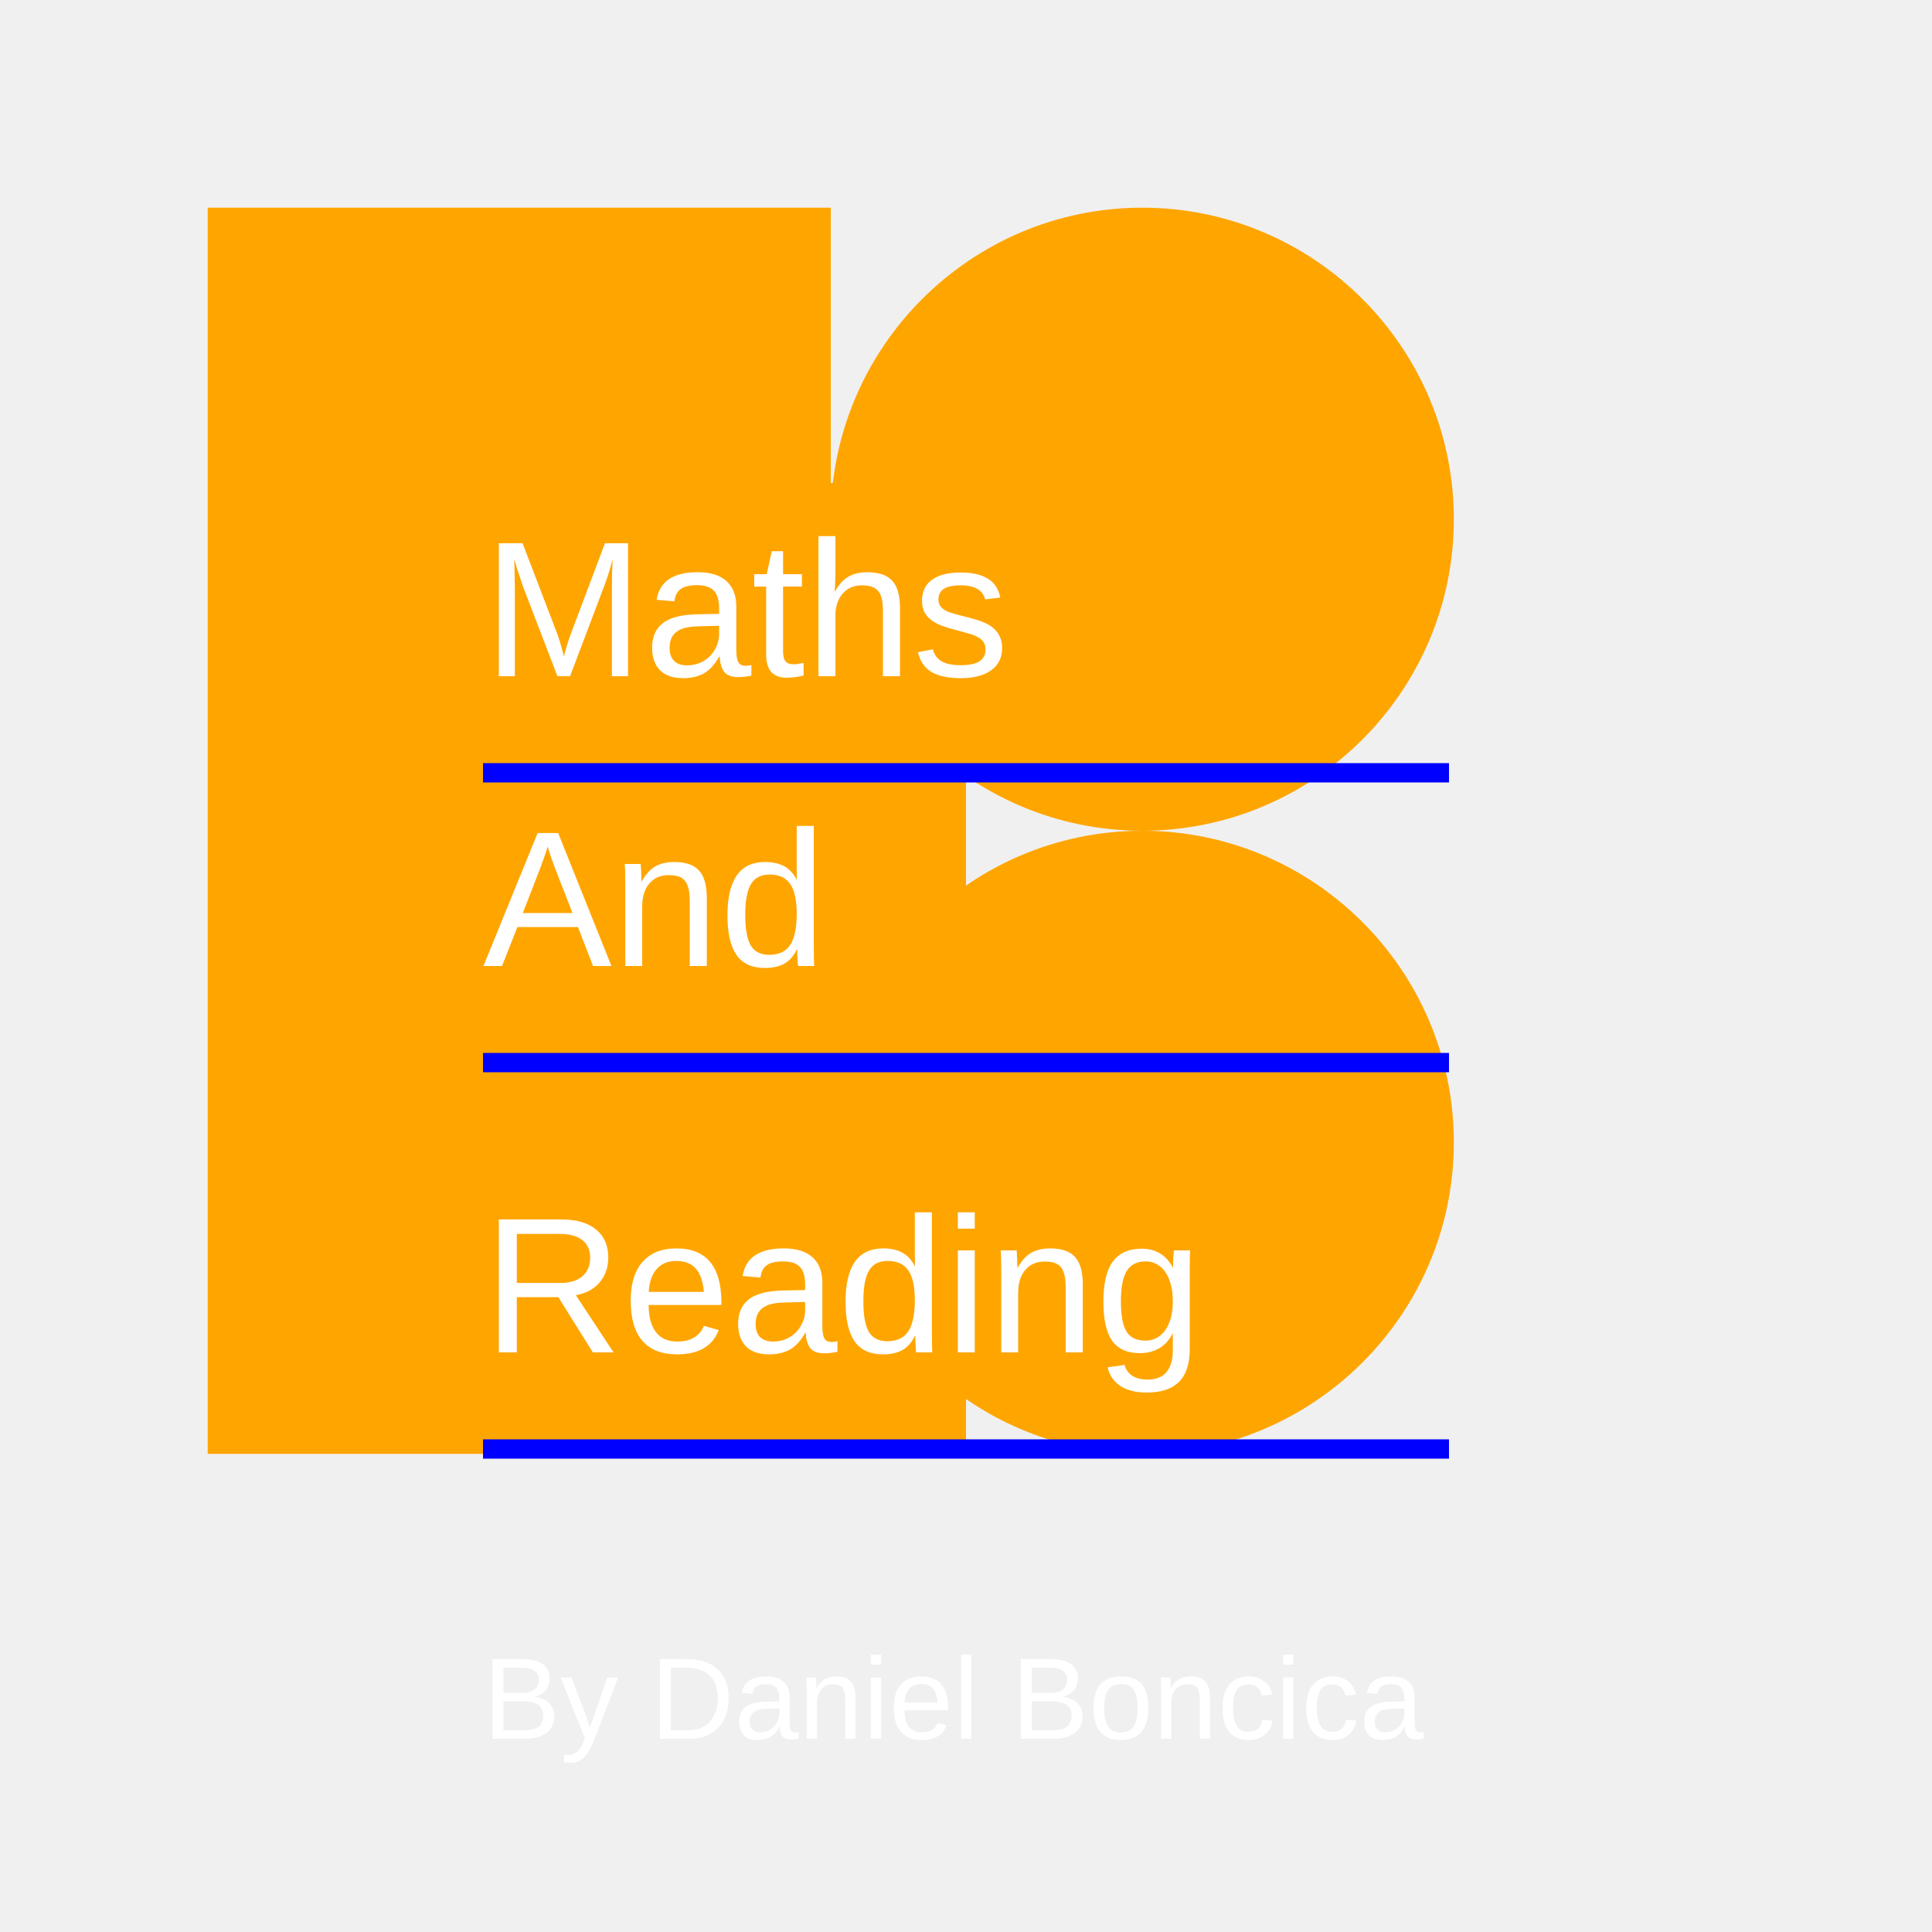
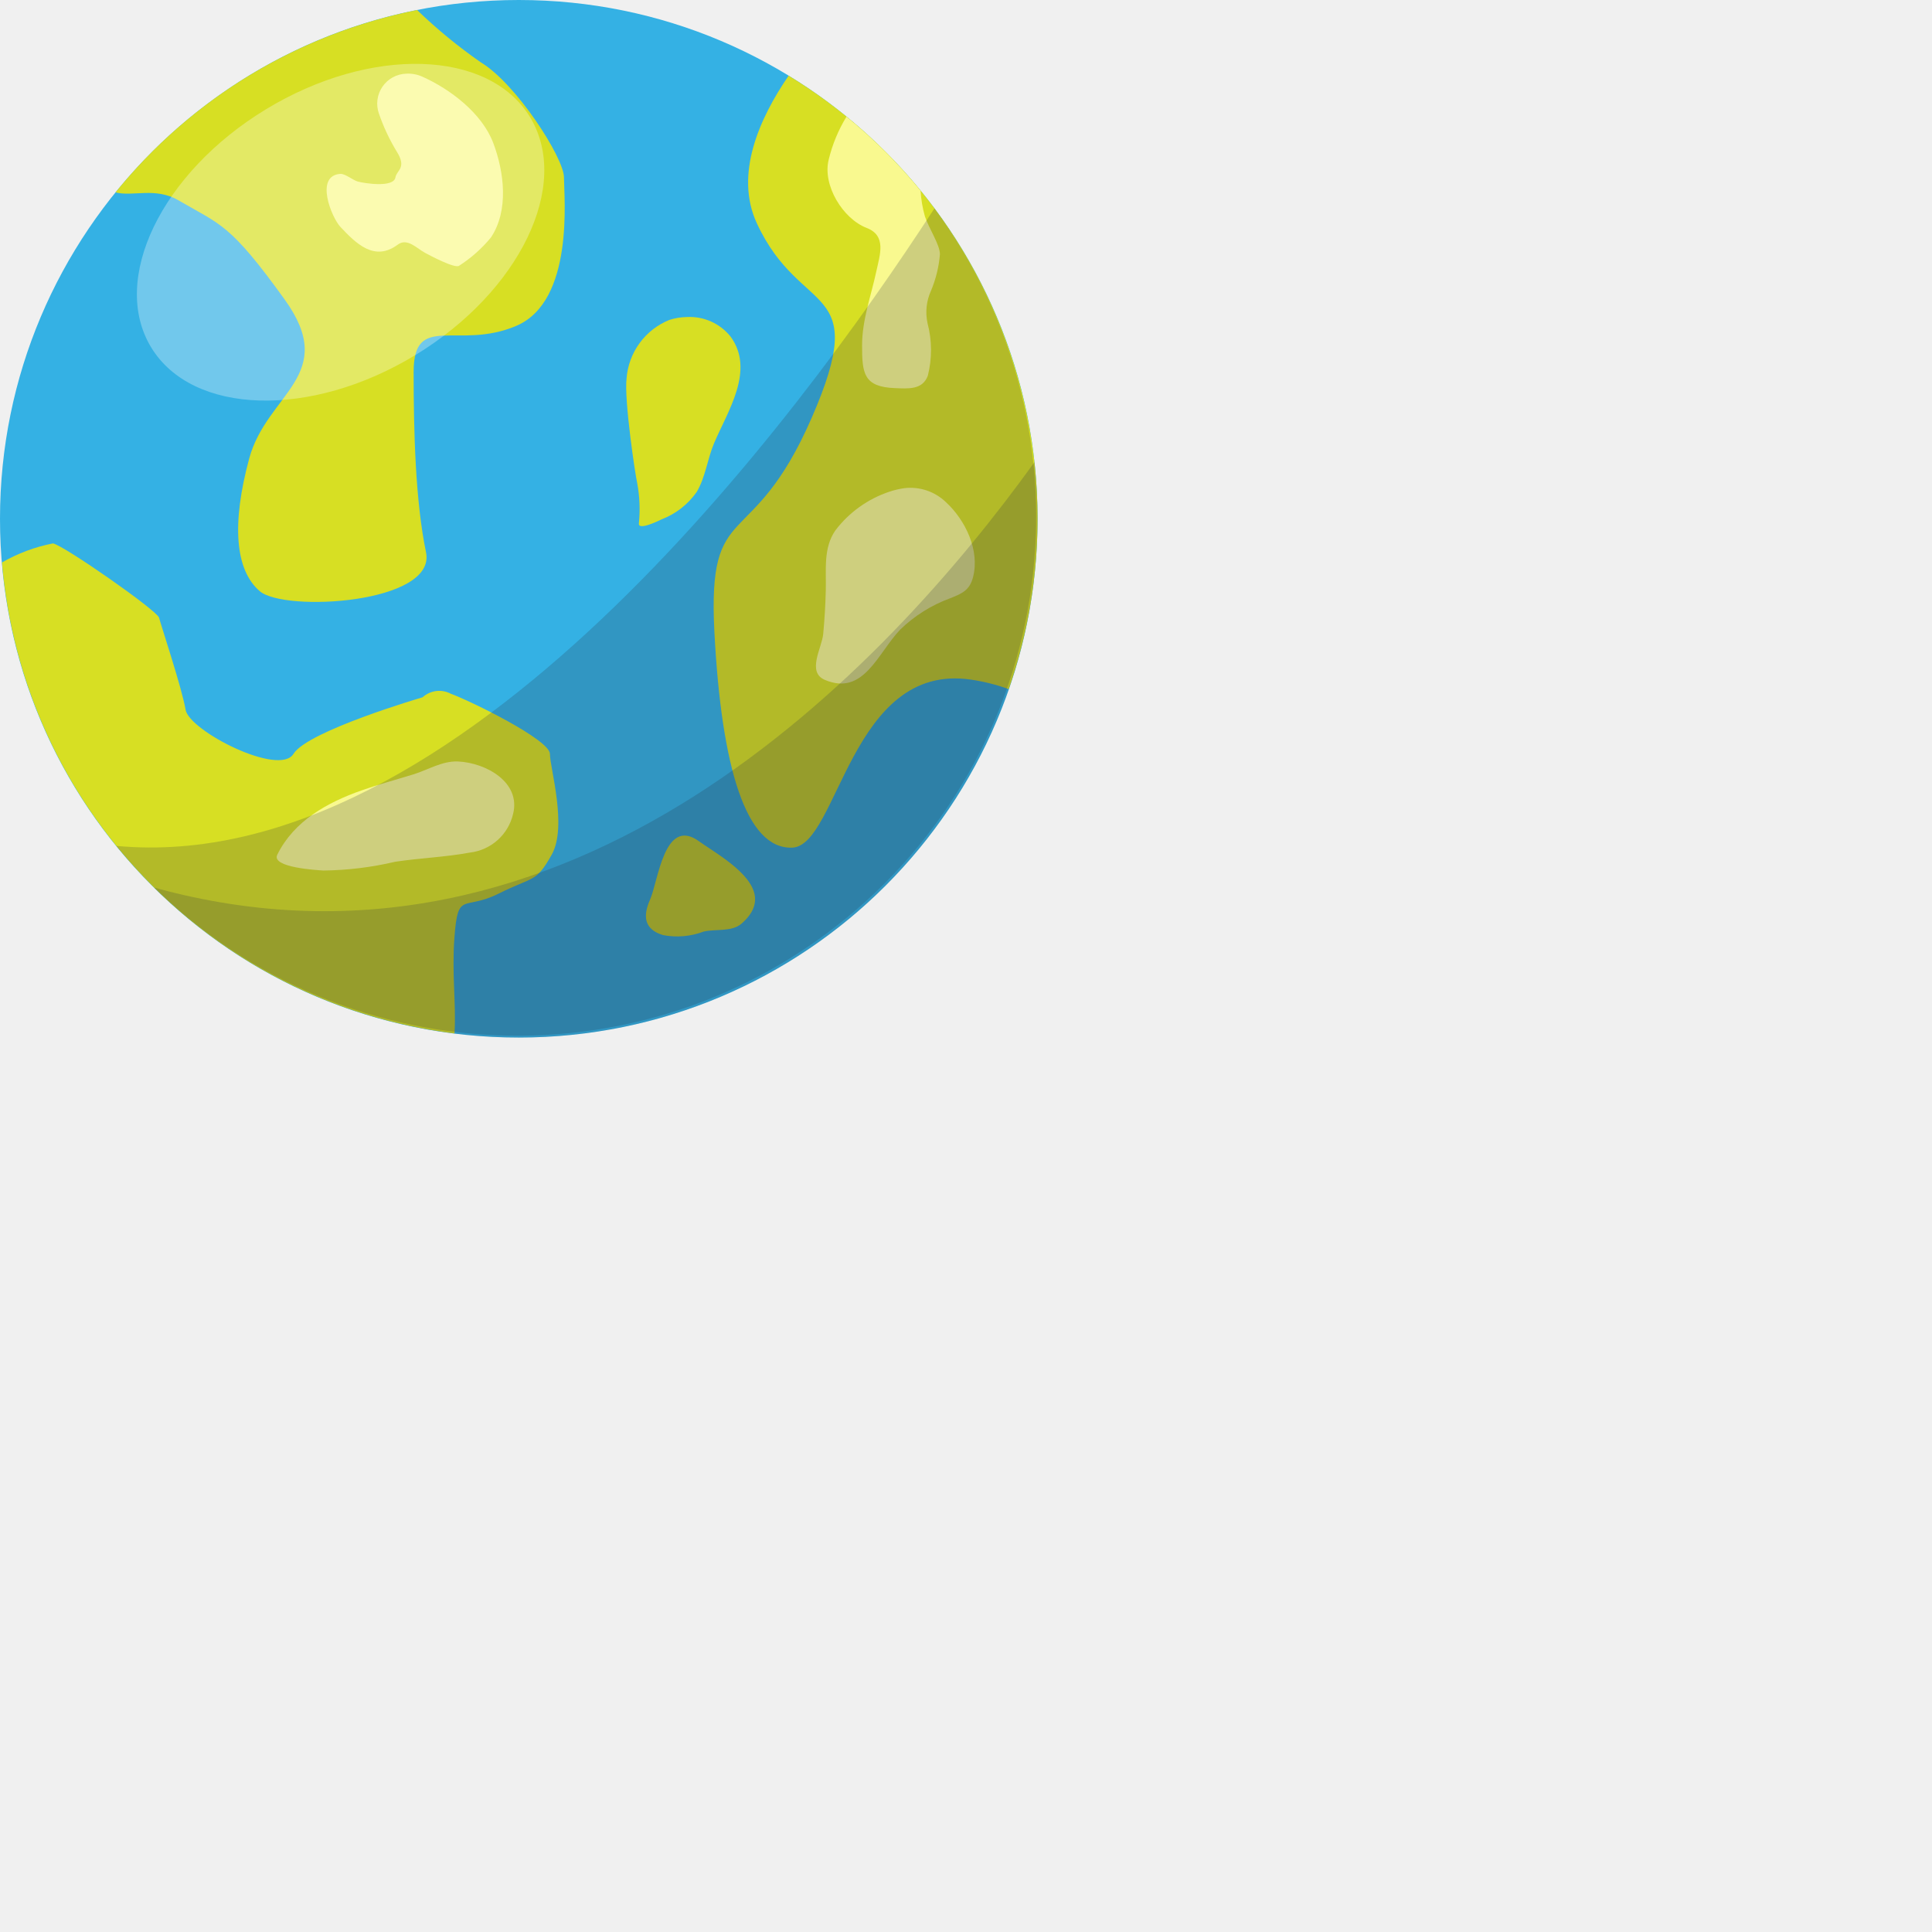
- <svg xmlns="http://www.w3.org/2000/svg" viewBox="0 0 200 200" width="200" height="200">
-   <rect x="50" y="50" width="50" height="100" fill="#FFA500" />
-   <g fill="none" fill-rule="nonzero" stroke="none" stroke-width="1" stroke-linecap="butt" stroke-linejoin="miter" stroke-miterlimit="10" stroke-dasharray="" stroke-dashoffset="0" font-family="none" font-weight="none" font-size="none" text-anchor="none" style="mix-blend-mode: normal">
-     <path d="M0,172v-172h172v172z" fill="none" />
-     <g fill="#FFA500">
-       <path d="M21.5,21.5v129h64.5v-32.25v-64.5v-32.25zM86,53.75c0,17.78 14.47,32.25 32.25,32.25c17.78,0 32.25,-14.47 32.25,-32.25c0,-17.78 -14.47,-32.25 -32.25,-32.25c-17.78,0 -32.25,14.47 -32.25,32.25zM118.25,86c-17.78,0 -32.25,14.47 -32.25,32.25c0,17.78 14.47,32.25 32.25,32.25c17.78,0 32.25,-14.47 32.25,-32.25c0,-17.78 -14.47,-32.25 -32.25,-32.25z" />
+ <svg xmlns="http://www.w3.org/2000/svg" width="164.586" height="164.586" viewBox="0 0 164.586 164.586">
+   <defs>
+     <linearGradient id="linear-gradient" x1="-1.187" y1="-1.983" x2="-0.856" y2="-1.273" gradientUnits="objectBoundingBox">
+       <stop offset="0" stop-color="#fff" />
+       <stop offset="1" stop-color="#fff" stop-opacity="0" />
+     </linearGradient>
+   </defs>
+   <g id="Group_9" data-name="Group 9" transform="translate(-203.297 -75.64)">
+     <g id="Group_7" data-name="Group 7">
+       <path id="Path_12" data-name="Path 12" d="M291.685,119.834A44.194,44.194,0,1,1,247.492,75.64,44.193,44.193,0,0,1,291.685,119.834Z" fill="#34b1e4" />
+       <g id="Group_5" data-name="Group 5">
+         <path id="Path_13" data-name="Path 13" d="M250.295,148.453c1.355-2.411-.15-7.383-.15-8.588s-6.781-4.52-8.438-5.123a2.107,2.107,0,0,0-2.41.3s-9.794,2.862-11,4.821-8.889-1.959-9.191-3.766-2.109-7.233-2.259-7.836-8.137-6.177-9.04-6.328a14.133,14.133,0,0,0-4.342,1.623,44.192,44.192,0,0,0,38.552,40.121c.15-2.6-.241-5.014-.009-8.145.3-4.068.754-2.26,3.767-3.765S248.94,150.864,250.295,148.453Z" fill="#d7df23" />
+         <path id="Path_14" data-name="Path 14" d="M258.676,152.274c-.606,1.368-.551,2.521,1.1,3.026a6.39,6.39,0,0,0,3.469-.3c1.02-.238,2.392.047,3.223-.676,2.508-2.18.451-4.174-1.652-5.676-.664-.473-1.354-.9-2.019-1.373C259.884,145.226,259.372,150.7,258.676,152.274Z" fill="#d7df23" />
+         <path id="Path_15" data-name="Path 15" d="M270.482,82.085c-2.525,3.681-4.626,8.441-2.709,12.579,3.767,8.136,9.793,4.821,4.67,16.573s-8.888,6.63-8.287,18.232,2.713,18.532,6.63,18.382S275.758,132.03,286,133.536a16.282,16.282,0,0,1,3.23.811,44.2,44.2,0,0,0-18.752-52.262Z" fill="#d7df23" />
+         <path id="Path_16" data-name="Path 16" d="M218.5,92.706c3.615,2.109,4.369,1.958,9.04,8.438s-1.507,7.984-3.014,13.559-1.205,9.492.9,11.3,15.067,1.055,14.163-3.314-1.055-10.247-1.055-15.369,3.767-1.807,8.739-3.917,4.068-11,4.068-12.656-4.068-7.986-7.081-9.794a44.123,44.123,0,0,1-5.433-4.461,44.169,44.169,0,0,0-25.688,15.536C214.613,92.415,216.536,91.558,218.5,92.706Z" fill="#d7df23" />
+         <path id="Path_17" data-name="Path 17" d="M265.54,104.323a4.46,4.46,0,0,0-3.738-1.675,5.176,5.176,0,0,0-1.466.239,5.857,5.857,0,0,0-3.662,4.986c-.222,1.819.753,8.287.9,8.89a12.1,12.1,0,0,1,.15,3.466c-.081.652,1.743-.253,1.933-.345a6.493,6.493,0,0,0,2.985-2.324c.758-1.266.914-2.805,1.483-4.153C265.285,110.67,267.635,107.194,265.54,104.323Z" fill="#d7df23" />
+       </g>
+       <g id="Group_6" data-name="Group 6">
+         <path id="Path_18" data-name="Path 18" d="M284.243,126.605c1.018-.405,1.665-.68,1.952-1.82.578-2.284-.664-4.847-2.32-6.369a4.346,4.346,0,0,0-3.535-1.189,7.126,7.126,0,0,0-1.274.3,9.574,9.574,0,0,0-4.6,3.294c-1.042,1.49-.778,3.344-.819,5.067q-.045,1.884-.221,3.761c-.109,1.183-1.425,3.25.145,3.912,3.3,1.392,4.482-2.253,6.408-4.28A12.046,12.046,0,0,1,284.243,126.605Z" fill="#f9f98f" />
+         <path id="Path_19" data-name="Path 19" d="M275.409,85.579a12.737,12.737,0,0,0-1.52,3.676c-.534,2.172,1.211,5.019,3.233,5.8,1.717.659,1.137,2.271.829,3.7-.449,2.088-1.214,4.149-1.214,6.309,0,2.386.129,3.539,2.809,3.64,1.121.042,2.346.163,2.794-1.066a8.925,8.925,0,0,0-.026-4.457,4.424,4.424,0,0,1,.3-2.787,10.16,10.16,0,0,0,.754-3.088c0-.83-.9-2.11-1.28-3.241a10.035,10.035,0,0,1-.366-2.179A44.449,44.449,0,0,0,275.409,85.579Z" fill="#f9f98f" />
+         <path id="Path_20" data-name="Path 20" d="M242.315,140.511c-1.339-.06-2.55.709-3.789,1.094-.8.247-1.61.48-2.414.721-.677.2-1.351.415-2.019.65-2.921,1.027-5.746,2.593-7.173,5.474-.551,1.109,3.487,1.32,3.93,1.35a28.048,28.048,0,0,0,6.1-.745c2.12-.323,4.273-.394,6.383-.786a4.286,4.286,0,0,0,3.671-3.28C247.692,142.283,244.7,140.618,242.315,140.511Z" fill="#f9f98f" />
+         <path id="Path_21" data-name="Path 21" d="M233.794,91.11c-.425-.11-1.093-.687-1.506-.658-2.2.153-.752,3.71.014,4.525,1.324,1.406,2.9,2.986,4.884,1.5.806-.6,1.632.334,2.316.7.328.177,2.561,1.377,2.91,1.1a11.69,11.69,0,0,0,2.71-2.408c1.542-2.316,1.121-5.586.2-8.037-.952-2.536-3.645-4.587-6.048-5.662a2.952,2.952,0,0,0-1.371-.254,2.552,2.552,0,0,0-2.325,3.406,16.74,16.74,0,0,0,1.507,3.214c.9,1.407,0,1.607-.1,2.21C236.834,91.657,234.349,91.254,233.794,91.11Z" fill="#f9f98f" />
+       </g>
    </g>
+     <g id="Group_8" data-name="Group 8">
+       <path id="Path_22" data-name="Path 22" d="M213.2,147.7A44.194,44.194,0,0,0,282.9,93.391C271.159,111.49,242.318,150.441,213.2,147.7Z" fill="#212a3c" opacity="0.2" />
+       <path id="Path_23" data-name="Path 23" d="M216.412,151.247a44.189,44.189,0,0,0,75.273-31.413,44.6,44.6,0,0,0-.265-4.82C278.75,132.611,251.974,161.094,216.412,151.247Z" fill="#212a3c" opacity="0.2" />
+     </g>
+     <path id="Path_24" data-name="Path 24" d="M261.155,86.7c5.88,9.684-.448,24.272-14.134,32.58s-29.547,7.2-35.426-2.486.447-24.272,14.132-32.581S255.275,77.02,261.155,86.7Z" opacity="0.3" fill="url(#linear-gradient)" />
+     <path id="Path_25" data-name="Path 25" d="M248.454,85.622c3.511,5.783-.869,14.859-9.784,20.273s-18.991,5.114-22.5-.669.867-14.862,9.783-20.276S244.941,79.837,248.454,85.622Z" fill="#fff" opacity="0.3" />
  </g>
-   <text x="50" y="70" font-family="Arial" font-size="20" fill="#FFFFFF">Maths</text>
-   <line x1="50" y1="80" x2="150" y2="80" stroke="blue" stroke-width="2" />
-   <text x="50" y="100" font-family="Arial" font-size="20" fill="#FFFFFF">And</text>
-   <line x1="50" y1="110" x2="150" y2="110" stroke="blue" stroke-width="2" />
-   <text x="50" y="140" font-family="Arial" font-size="20" fill="#FFFFFF">Reading</text>
-   <line x1="50" y1="150" x2="150" y2="150" stroke="blue" stroke-width="2" />
-   <text x="50" y="180" font-family="Arial" font-size="12" fill="#FFFFFF">By Daniel Boncica</text>
</svg>
